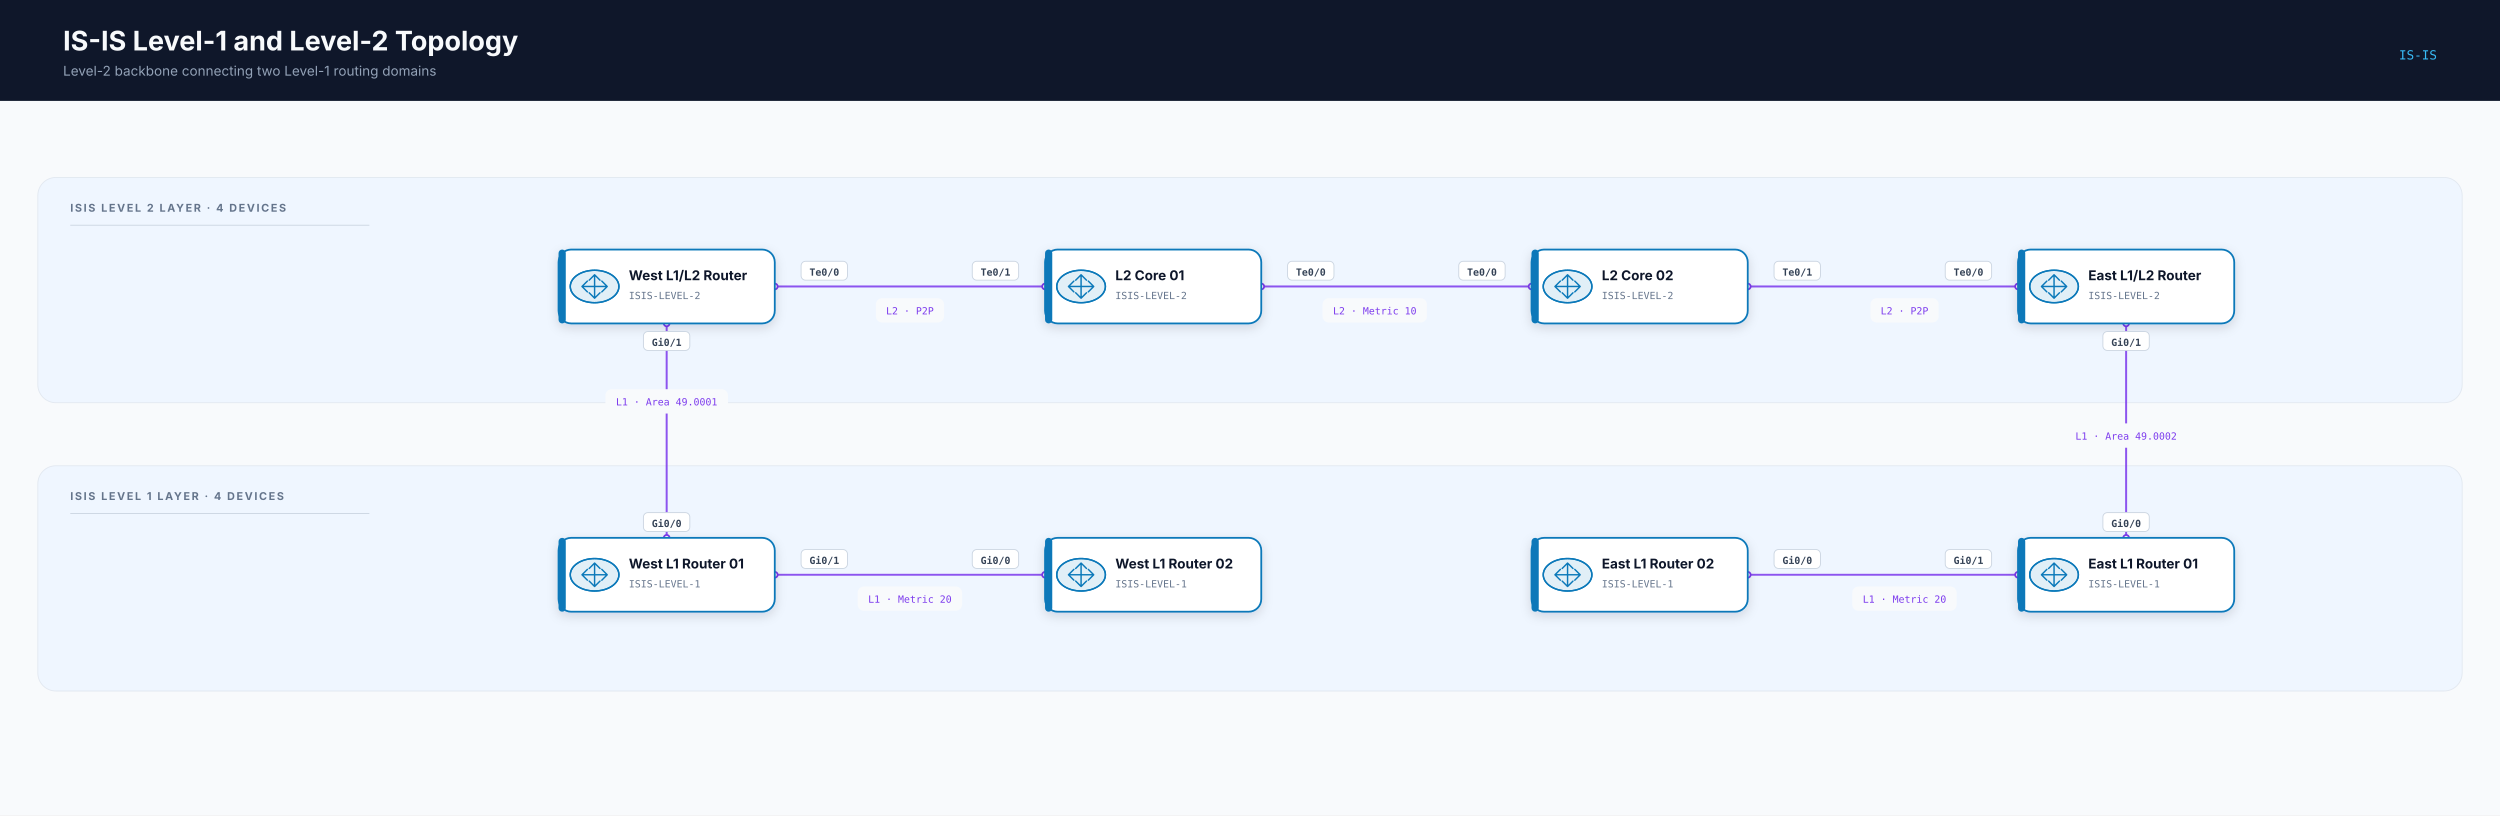
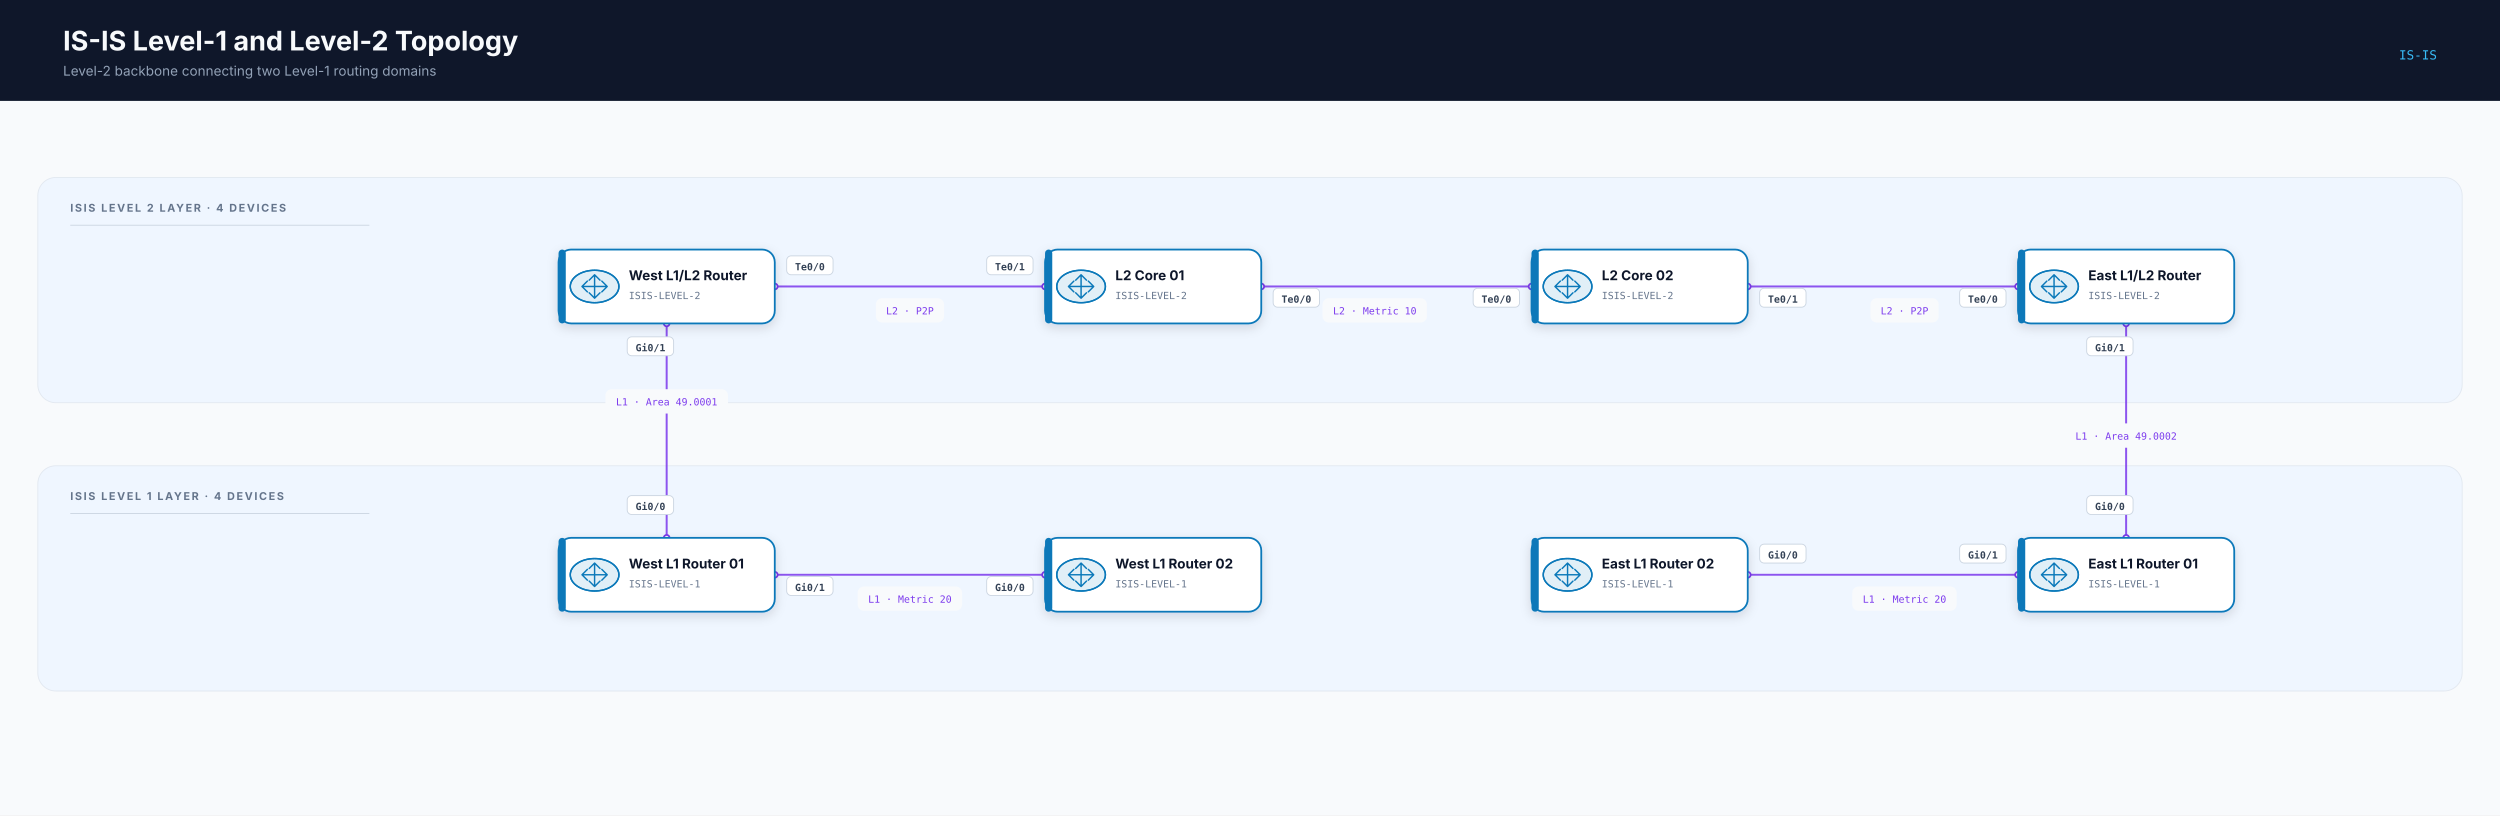
<svg xmlns="http://www.w3.org/2000/svg" class="theme-light" width="2775" height="905" viewBox="0 0 2775 905" role="img" shape-rendering="geometricPrecision">
  <defs>
    <filter id="shadow" x="-20%" y="-20%" width="140%" height="150%">
      <feDropShadow dx="0" dy="4" stdDeviation="6" flood-color="#0f172a" flood-opacity=".14" />
    </filter>
  </defs>
  <rect width="100%" height="100%" fill="#f8fafc" />
  <rect x="0" y="0" width="2775" height="112" fill="#0f172a" />
  <text x="70" y="56" fill="#f8fafc" font-family="Inter,Segoe UI,sans-serif" font-size="30" font-weight="700">IS-IS Level-1 and Level-2 Topology</text>
  <text x="70" y="84" fill="#94a3b8" font-family="Inter,Segoe UI,sans-serif" font-size="15">Level-2 backbone connecting two Level-1 routing domains</text>
  <text x="2705" y="66" text-anchor="end" fill="#38bdf8" font-family="ui-monospace,SFMono-Regular,monospace" font-size="14">IS-IS</text>
  <rect x="42" y="197.0" width="2691.0" height="250.0" rx="20" fill="#eff6ff" stroke="#e2e8f0" />
  <rect x="42" y="517.0" width="2691.0" height="250.0" rx="20" fill="#eff6ff" stroke="#e2e8f0" />
  <g id="row-headings">
    <g class="row-heading row-heading-isis-level-2">
      <path d="M78 250.0 H410" stroke="#cbd5e1" stroke-width="1" />
      <text x="78" y="235.0" fill="#64748b" font-family="Inter,Segoe UI,sans-serif" font-size="12" font-weight="700" letter-spacing="1.8">ISIS LEVEL 2 LAYER · 4 DEVICES</text>
    </g>
    <g class="row-heading row-heading-isis-level-1">
      <path d="M78 570.0 H410" stroke="#cbd5e1" stroke-width="1" />
      <text x="78" y="555.0" fill="#64748b" font-family="Inter,Segoe UI,sans-serif" font-size="12" font-weight="700" letter-spacing="1.8">ISIS LEVEL 1 LAYER · 4 DEVICES</text>
    </g>
  </g>
  <g id="links">
    <g id="link-1" data-netdiag-kind="link">
      <path d="M 1400.0 318.0 H 1454.0 L 1646.0 318.0 H 1700.0" fill="none" stroke="#7c3aed" stroke-width="2.2" stroke-linecap="round" stroke-linejoin="round" opacity=".86" />
      <circle cx="1400.0" cy="318.0" r="3.2" fill="#ffffff" stroke="#7c3aed" stroke-width="2" />
      <circle cx="1700.0" cy="318.0" r="3.2" fill="#ffffff" stroke="#7c3aed" stroke-width="2" />
    </g>
    <g id="link-2" data-netdiag-kind="link">
      <path d="M 1160.0 318.0 H 1106.0 L 914.0 318.0 H 860.0" fill="none" stroke="#7c3aed" stroke-width="2.2" stroke-linecap="round" stroke-linejoin="round" opacity=".86" />
      <circle cx="1160.0" cy="318.0" r="3.2" fill="#ffffff" stroke="#7c3aed" stroke-width="2" />
      <circle cx="860.0" cy="318.0" r="3.2" fill="#ffffff" stroke="#7c3aed" stroke-width="2" />
    </g>
    <g id="link-3" data-netdiag-kind="link">
      <path d="M 1940.0 318.0 H 1994.0 L 2186.0 318.0 H 2240.0" fill="none" stroke="#7c3aed" stroke-width="2.2" stroke-linecap="round" stroke-linejoin="round" opacity=".86" />
      <circle cx="1940.0" cy="318.0" r="3.2" fill="#ffffff" stroke="#7c3aed" stroke-width="2" />
      <circle cx="2240.0" cy="318.0" r="3.2" fill="#ffffff" stroke="#7c3aed" stroke-width="2" />
    </g>
    <g id="link-4" data-netdiag-kind="link">
      <path d="M 740.0 359.0 V 411.4 L 740.0 544.6 V 597.0" fill="none" stroke="#7c3aed" stroke-width="2.2" stroke-linecap="round" stroke-linejoin="round" opacity=".86" />
      <circle cx="740.0" cy="359.0" r="3.2" fill="#ffffff" stroke="#7c3aed" stroke-width="2" />
      <circle cx="740.0" cy="597.0" r="3.2" fill="#ffffff" stroke="#7c3aed" stroke-width="2" />
    </g>
    <g id="link-5" data-netdiag-kind="link">
      <path d="M 860.0 638.0 H 914.0 L 1106.0 638.0 H 1160.0" fill="none" stroke="#7c3aed" stroke-width="2.2" stroke-linecap="round" stroke-linejoin="round" opacity=".86" />
      <circle cx="860.0" cy="638.0" r="3.2" fill="#ffffff" stroke="#7c3aed" stroke-width="2" />
      <circle cx="1160.0" cy="638.0" r="3.2" fill="#ffffff" stroke="#7c3aed" stroke-width="2" />
    </g>
    <g id="link-6" data-netdiag-kind="link">
      <path d="M 2360.0 359.0 V 411.4 L 2360.0 544.6 V 597.0" fill="none" stroke="#7c3aed" stroke-width="2.2" stroke-linecap="round" stroke-linejoin="round" opacity=".86" />
      <circle cx="2360.0" cy="359.0" r="3.2" fill="#ffffff" stroke="#7c3aed" stroke-width="2" />
      <circle cx="2360.0" cy="597.0" r="3.2" fill="#ffffff" stroke="#7c3aed" stroke-width="2" />
    </g>
    <g id="link-7" data-netdiag-kind="link">
      <path d="M 2240.0 638.0 H 2186.0 L 1994.0 638.0 H 1940.0" fill="none" stroke="#7c3aed" stroke-width="2.2" stroke-linecap="round" stroke-linejoin="round" opacity=".86" />
      <circle cx="2240.0" cy="638.0" r="3.2" fill="#ffffff" stroke="#7c3aed" stroke-width="2" />
      <circle cx="1940.0" cy="638.0" r="3.2" fill="#ffffff" stroke="#7c3aed" stroke-width="2" />
    </g>
  </g>
  <g id="nodes">
    <g id="east-l1-r1" data-netdiag-kind="node" filter="url(#shadow)">
      <rect x="2240.0" y="597.0" width="240.0" height="82.0" rx="14" fill="#ffffff" stroke="#0878b9" stroke-width="2" />
      <rect x="2240.0" y="597.0" width="8" height="82.0" rx="4" fill="#0878b9" />
      <g class="device-icon device-icon-router" transform="translate(2280.0 638.0)" stroke="#0878b9" fill="none" stroke-width="1.6" stroke-linecap="round" stroke-linejoin="round">
        <ellipse cx="0" cy="0" rx="27" ry="18" fill="#0878b9" fill-opacity=".12" />
        <ellipse cx="0" cy="0" rx="27" ry="18" />
        <path d="M-14 0h28M8-6l6 6-6 6M14 0H-14M-8-6l-6 6 6 6" />
        <path d="M0-13v26M-6-7l6-6 6 6M-6 7l6 6 6-6" />
      </g>
      <text class="node-title" x="2318.0" y="631.0" fill="#0f172a" font-family="Inter,Segoe UI,Arial,sans-serif" font-size="15" font-weight="700">East L1 Router 01</text>
      <text x="2318.0" y="652.0" fill="#64748b" font-family="ui-monospace,SFMono-Regular,monospace" font-size="11">ISIS-LEVEL-1</text>
    </g>
    <g id="east-l1-r2" data-netdiag-kind="node" filter="url(#shadow)">
      <rect x="1700.0" y="597.0" width="240.0" height="82.0" rx="14" fill="#ffffff" stroke="#0878b9" stroke-width="2" />
      <rect x="1700.0" y="597.0" width="8" height="82.0" rx="4" fill="#0878b9" />
      <g class="device-icon device-icon-router" transform="translate(1740.0 638.0)" stroke="#0878b9" fill="none" stroke-width="1.6" stroke-linecap="round" stroke-linejoin="round">
        <ellipse cx="0" cy="0" rx="27" ry="18" fill="#0878b9" fill-opacity=".12" />
        <ellipse cx="0" cy="0" rx="27" ry="18" />
        <path d="M-14 0h28M8-6l6 6-6 6M14 0H-14M-8-6l-6 6 6 6" />
        <path d="M0-13v26M-6-7l6-6 6 6M-6 7l6 6 6-6" />
      </g>
      <text class="node-title" x="1778.0" y="631.0" fill="#0f172a" font-family="Inter,Segoe UI,Arial,sans-serif" font-size="15" font-weight="700">East L1 Router 02</text>
      <text x="1778.0" y="652.0" fill="#64748b" font-family="ui-monospace,SFMono-Regular,monospace" font-size="11">ISIS-LEVEL-1</text>
    </g>
    <g id="l1l2-east" data-netdiag-kind="node" filter="url(#shadow)">
      <rect x="2240.0" y="277.0" width="240.0" height="82.0" rx="14" fill="#ffffff" stroke="#0878b9" stroke-width="2" />
      <rect x="2240.0" y="277.0" width="8" height="82.0" rx="4" fill="#0878b9" />
      <g class="device-icon device-icon-router" transform="translate(2280.0 318.0)" stroke="#0878b9" fill="none" stroke-width="1.6" stroke-linecap="round" stroke-linejoin="round">
        <ellipse cx="0" cy="0" rx="27" ry="18" fill="#0878b9" fill-opacity=".12" />
        <ellipse cx="0" cy="0" rx="27" ry="18" />
        <path d="M-14 0h28M8-6l6 6-6 6M14 0H-14M-8-6l-6 6 6 6" />
        <path d="M0-13v26M-6-7l6-6 6 6M-6 7l6 6 6-6" />
      </g>
      <text class="node-title" x="2318.0" y="311.0" fill="#0f172a" font-family="Inter,Segoe UI,Arial,sans-serif" font-size="15" font-weight="700">East L1/L2 Router</text>
      <text x="2318.0" y="332.0" fill="#64748b" font-family="ui-monospace,SFMono-Regular,monospace" font-size="11">ISIS-LEVEL-2</text>
    </g>
    <g id="l1l2-west" data-netdiag-kind="node" filter="url(#shadow)">
      <rect x="620.0" y="277.0" width="240.0" height="82.0" rx="14" fill="#ffffff" stroke="#0878b9" stroke-width="2" />
      <rect x="620.0" y="277.0" width="8" height="82.0" rx="4" fill="#0878b9" />
      <g class="device-icon device-icon-router" transform="translate(660.0 318.0)" stroke="#0878b9" fill="none" stroke-width="1.6" stroke-linecap="round" stroke-linejoin="round">
        <ellipse cx="0" cy="0" rx="27" ry="18" fill="#0878b9" fill-opacity=".12" />
        <ellipse cx="0" cy="0" rx="27" ry="18" />
        <path d="M-14 0h28M8-6l6 6-6 6M14 0H-14M-8-6l-6 6 6 6" />
        <path d="M0-13v26M-6-7l6-6 6 6M-6 7l6 6 6-6" />
      </g>
      <text class="node-title" x="698.0" y="311.0" fill="#0f172a" font-family="Inter,Segoe UI,Arial,sans-serif" font-size="15" font-weight="700">West L1/L2 Router</text>
      <text x="698.0" y="332.0" fill="#64748b" font-family="ui-monospace,SFMono-Regular,monospace" font-size="11">ISIS-LEVEL-2</text>
    </g>
    <g id="l2-core-01" data-netdiag-kind="node" filter="url(#shadow)">
      <rect x="1160.0" y="277.0" width="240.0" height="82.0" rx="14" fill="#ffffff" stroke="#0878b9" stroke-width="2" />
      <rect x="1160.0" y="277.0" width="8" height="82.0" rx="4" fill="#0878b9" />
      <g class="device-icon device-icon-router" transform="translate(1200.0 318.0)" stroke="#0878b9" fill="none" stroke-width="1.6" stroke-linecap="round" stroke-linejoin="round">
        <ellipse cx="0" cy="0" rx="27" ry="18" fill="#0878b9" fill-opacity=".12" />
        <ellipse cx="0" cy="0" rx="27" ry="18" />
        <path d="M-14 0h28M8-6l6 6-6 6M14 0H-14M-8-6l-6 6 6 6" />
        <path d="M0-13v26M-6-7l6-6 6 6M-6 7l6 6 6-6" />
      </g>
      <text class="node-title" x="1238.0" y="311.0" fill="#0f172a" font-family="Inter,Segoe UI,Arial,sans-serif" font-size="15" font-weight="700">L2 Core 01</text>
      <text x="1238.0" y="332.0" fill="#64748b" font-family="ui-monospace,SFMono-Regular,monospace" font-size="11">ISIS-LEVEL-2</text>
    </g>
    <g id="l2-core-02" data-netdiag-kind="node" filter="url(#shadow)">
      <rect x="1700.0" y="277.0" width="240.0" height="82.0" rx="14" fill="#ffffff" stroke="#0878b9" stroke-width="2" />
      <rect x="1700.0" y="277.0" width="8" height="82.0" rx="4" fill="#0878b9" />
      <g class="device-icon device-icon-router" transform="translate(1740.0 318.0)" stroke="#0878b9" fill="none" stroke-width="1.6" stroke-linecap="round" stroke-linejoin="round">
        <ellipse cx="0" cy="0" rx="27" ry="18" fill="#0878b9" fill-opacity=".12" />
        <ellipse cx="0" cy="0" rx="27" ry="18" />
        <path d="M-14 0h28M8-6l6 6-6 6M14 0H-14M-8-6l-6 6 6 6" />
        <path d="M0-13v26M-6-7l6-6 6 6M-6 7l6 6 6-6" />
      </g>
      <text class="node-title" x="1778.0" y="311.0" fill="#0f172a" font-family="Inter,Segoe UI,Arial,sans-serif" font-size="15" font-weight="700">L2 Core 02</text>
      <text x="1778.0" y="332.0" fill="#64748b" font-family="ui-monospace,SFMono-Regular,monospace" font-size="11">ISIS-LEVEL-2</text>
    </g>
    <g id="west-l1-r1" data-netdiag-kind="node" filter="url(#shadow)">
      <rect x="620.0" y="597.0" width="240.0" height="82.0" rx="14" fill="#ffffff" stroke="#0878b9" stroke-width="2" />
      <rect x="620.0" y="597.0" width="8" height="82.0" rx="4" fill="#0878b9" />
      <g class="device-icon device-icon-router" transform="translate(660.0 638.0)" stroke="#0878b9" fill="none" stroke-width="1.6" stroke-linecap="round" stroke-linejoin="round">
        <ellipse cx="0" cy="0" rx="27" ry="18" fill="#0878b9" fill-opacity=".12" />
        <ellipse cx="0" cy="0" rx="27" ry="18" />
        <path d="M-14 0h28M8-6l6 6-6 6M14 0H-14M-8-6l-6 6 6 6" />
        <path d="M0-13v26M-6-7l6-6 6 6M-6 7l6 6 6-6" />
      </g>
      <text class="node-title" x="698.0" y="631.0" fill="#0f172a" font-family="Inter,Segoe UI,Arial,sans-serif" font-size="15" font-weight="700">West L1 Router 01</text>
      <text x="698.0" y="652.0" fill="#64748b" font-family="ui-monospace,SFMono-Regular,monospace" font-size="11">ISIS-LEVEL-1</text>
    </g>
    <g id="west-l1-r2" data-netdiag-kind="node" filter="url(#shadow)">
      <rect x="1160.0" y="597.0" width="240.0" height="82.0" rx="14" fill="#ffffff" stroke="#0878b9" stroke-width="2" />
      <rect x="1160.0" y="597.0" width="8" height="82.0" rx="4" fill="#0878b9" />
      <g class="device-icon device-icon-router" transform="translate(1200.0 638.0)" stroke="#0878b9" fill="none" stroke-width="1.6" stroke-linecap="round" stroke-linejoin="round">
        <ellipse cx="0" cy="0" rx="27" ry="18" fill="#0878b9" fill-opacity=".12" />
        <ellipse cx="0" cy="0" rx="27" ry="18" />
        <path d="M-14 0h28M8-6l6 6-6 6M14 0H-14M-8-6l-6 6 6 6" />
        <path d="M0-13v26M-6-7l6-6 6 6M-6 7l6 6 6-6" />
      </g>
      <text class="node-title" x="1238.0" y="631.0" fill="#0f172a" font-family="Inter,Segoe UI,Arial,sans-serif" font-size="15" font-weight="700">West L1 Router 02</text>
      <text x="1238.0" y="652.0" fill="#64748b" font-family="ui-monospace,SFMono-Regular,monospace" font-size="11">ISIS-LEVEL-1</text>
    </g>
  </g>
  <g id="link-annotations" pointer-events="none">
    <g id="link-annotation-1" class="link-annotation">
-       <rect class="interface-label-badge" x="1429.2" y="290.0" width="51.5" height="21.0" rx="5.0" fill="#ffffff" stroke="#cbd5e1" stroke-width="1" />
-       <text class="interface-label-text" x="1455.0" y="306.0" text-anchor="middle" fill="#334155" font-family="ui-monospace,SFMono-Regular,monospace" font-size="11" font-weight="650">Te0/0</text>
-       <rect class="interface-label-badge" x="1619.2" y="290.0" width="51.5" height="21.0" rx="5.0" fill="#ffffff" stroke="#cbd5e1" stroke-width="1" />
-       <text class="interface-label-text" x="1645.0" y="306.0" text-anchor="middle" fill="#334155" font-family="ui-monospace,SFMono-Regular,monospace" font-size="11" font-weight="650">Te0/0</text>
+       <rect class="interface-label-badge" x="1413.2" y="320.0" width="51.5" height="21.0" rx="5.0" fill="#ffffff" stroke="#cbd5e1" stroke-width="1" />
+       <text class="interface-label-text" x="1439.0" y="336.0" text-anchor="middle" fill="#334155" font-family="ui-monospace,SFMono-Regular,monospace" font-size="11" font-weight="650">Te0/0</text>
+       <rect class="interface-label-badge" x="1635.2" y="320.0" width="51.5" height="21.0" rx="5.0" fill="#ffffff" stroke="#cbd5e1" stroke-width="1" />
+       <text class="interface-label-text" x="1661.0" y="336.0" text-anchor="middle" fill="#334155" font-family="ui-monospace,SFMono-Regular,monospace" font-size="11" font-weight="650">Te0/0</text>
      <rect class="label-mask" x="1470.0" y="333.0" width="111.9" height="23" rx="5" fill="#f8fafc" stroke="#f8fafc" stroke-width="4" />
      <text x="1526.0" y="349.0" text-anchor="middle" fill="#7c3aed" font-family="ui-monospace,SFMono-Regular,monospace" font-size="11" font-weight="500">L2 · Metric 10</text>
    </g>
    <g id="link-annotation-2" class="link-annotation">
-       <rect class="interface-label-badge" x="1079.2" y="290.0" width="51.5" height="21.0" rx="5.0" fill="#ffffff" stroke="#cbd5e1" stroke-width="1" />
-       <text class="interface-label-text" x="1105.0" y="306.0" text-anchor="middle" fill="#334155" font-family="ui-monospace,SFMono-Regular,monospace" font-size="11" font-weight="650">Te0/1</text>
-       <rect class="interface-label-badge" x="889.2" y="290.0" width="51.5" height="21.0" rx="5.0" fill="#ffffff" stroke="#cbd5e1" stroke-width="1" />
-       <text class="interface-label-text" x="915.0" y="306.0" text-anchor="middle" fill="#334155" font-family="ui-monospace,SFMono-Regular,monospace" font-size="11" font-weight="650">Te0/0</text>
+       <rect class="interface-label-badge" x="1095.2" y="284.0" width="51.5" height="21.0" rx="5.0" fill="#ffffff" stroke="#cbd5e1" stroke-width="1" />
+       <text class="interface-label-text" x="1121.0" y="300.0" text-anchor="middle" fill="#334155" font-family="ui-monospace,SFMono-Regular,monospace" font-size="11" font-weight="650">Te0/1</text>
+       <rect class="interface-label-badge" x="873.2" y="284.0" width="51.5" height="21.0" rx="5.0" fill="#ffffff" stroke="#cbd5e1" stroke-width="1" />
+       <text class="interface-label-text" x="899.0" y="300.0" text-anchor="middle" fill="#334155" font-family="ui-monospace,SFMono-Regular,monospace" font-size="11" font-weight="650">Te0/0</text>
      <rect class="label-mask" x="974.2" y="333.0" width="71.7" height="23" rx="5" fill="#f8fafc" stroke="#f8fafc" stroke-width="4" />
      <text x="1010.0" y="349.0" text-anchor="middle" fill="#7c3aed" font-family="ui-monospace,SFMono-Regular,monospace" font-size="11" font-weight="500">L2 · P2P</text>
    </g>
    <g id="link-annotation-3" class="link-annotation">
-       <rect class="interface-label-badge" x="1969.2" y="290.0" width="51.5" height="21.0" rx="5.0" fill="#ffffff" stroke="#cbd5e1" stroke-width="1" />
-       <text class="interface-label-text" x="1995.0" y="306.0" text-anchor="middle" fill="#334155" font-family="ui-monospace,SFMono-Regular,monospace" font-size="11" font-weight="650">Te0/1</text>
-       <rect class="interface-label-badge" x="2159.2" y="290.0" width="51.5" height="21.0" rx="5.0" fill="#ffffff" stroke="#cbd5e1" stroke-width="1" />
-       <text class="interface-label-text" x="2185.0" y="306.0" text-anchor="middle" fill="#334155" font-family="ui-monospace,SFMono-Regular,monospace" font-size="11" font-weight="650">Te0/0</text>
+       <rect class="interface-label-badge" x="1953.2" y="320.0" width="51.5" height="21.0" rx="5.0" fill="#ffffff" stroke="#cbd5e1" stroke-width="1" />
+       <text class="interface-label-text" x="1979.0" y="336.0" text-anchor="middle" fill="#334155" font-family="ui-monospace,SFMono-Regular,monospace" font-size="11" font-weight="650">Te0/1</text>
+       <rect class="interface-label-badge" x="2175.2" y="320.0" width="51.5" height="21.0" rx="5.0" fill="#ffffff" stroke="#cbd5e1" stroke-width="1" />
+       <text class="interface-label-text" x="2201.0" y="336.0" text-anchor="middle" fill="#334155" font-family="ui-monospace,SFMono-Regular,monospace" font-size="11" font-weight="650">Te0/0</text>
      <rect class="label-mask" x="2078.2" y="333.0" width="71.7" height="23" rx="5" fill="#f8fafc" stroke="#f8fafc" stroke-width="4" />
      <text x="2114.0" y="349.0" text-anchor="middle" fill="#7c3aed" font-family="ui-monospace,SFMono-Regular,monospace" font-size="11" font-weight="500">L2 · P2P</text>
    </g>
    <g id="link-annotation-4" class="link-annotation">
-       <rect class="interface-label-badge" x="714.2" y="368.0" width="51.5" height="21.0" rx="5.0" fill="#ffffff" stroke="#cbd5e1" stroke-width="1" />
-       <text class="interface-label-text" x="740.0" y="384.0" text-anchor="middle" fill="#334155" font-family="ui-monospace,SFMono-Regular,monospace" font-size="11" font-weight="650">Gi0/1</text>
-       <rect class="interface-label-badge" x="714.2" y="569.0" width="51.5" height="21.0" rx="5.0" fill="#ffffff" stroke="#cbd5e1" stroke-width="1" />
-       <text class="interface-label-text" x="740.0" y="585.0" text-anchor="middle" fill="#334155" font-family="ui-monospace,SFMono-Regular,monospace" font-size="11" font-weight="650">Gi0/0</text>
+       <rect class="interface-label-badge" x="696.2" y="373.9" width="51.5" height="21.0" rx="5.0" fill="#ffffff" stroke="#cbd5e1" stroke-width="1" />
+       <text class="interface-label-text" x="722.0" y="389.9" text-anchor="middle" fill="#334155" font-family="ui-monospace,SFMono-Regular,monospace" font-size="11" font-weight="650">Gi0/1</text>
+       <rect class="interface-label-badge" x="696.2" y="550.1" width="51.5" height="21.0" rx="5.0" fill="#ffffff" stroke="#cbd5e1" stroke-width="1" />
+       <text class="interface-label-text" x="722.0" y="566.1" text-anchor="middle" fill="#334155" font-family="ui-monospace,SFMono-Regular,monospace" font-size="11" font-weight="650">Gi0/0</text>
      <rect class="label-mask" x="674.0" y="434.0" width="132.1" height="23" rx="5" fill="#f8fafc" stroke="#f8fafc" stroke-width="4" />
      <text x="740.0" y="450.0" text-anchor="middle" fill="#7c3aed" font-family="ui-monospace,SFMono-Regular,monospace" font-size="11" font-weight="500">L1 · Area 49.0001</text>
    </g>
    <g id="link-annotation-5" class="link-annotation">
-       <rect class="interface-label-badge" x="889.2" y="610.0" width="51.5" height="21.0" rx="5.0" fill="#ffffff" stroke="#cbd5e1" stroke-width="1" />
-       <text class="interface-label-text" x="915.0" y="626.0" text-anchor="middle" fill="#334155" font-family="ui-monospace,SFMono-Regular,monospace" font-size="11" font-weight="650">Gi0/1</text>
-       <rect class="interface-label-badge" x="1079.2" y="610.0" width="51.5" height="21.0" rx="5.0" fill="#ffffff" stroke="#cbd5e1" stroke-width="1" />
-       <text class="interface-label-text" x="1105.0" y="626.0" text-anchor="middle" fill="#334155" font-family="ui-monospace,SFMono-Regular,monospace" font-size="11" font-weight="650">Gi0/0</text>
+       <rect class="interface-label-badge" x="873.2" y="640.0" width="51.5" height="21.0" rx="5.0" fill="#ffffff" stroke="#cbd5e1" stroke-width="1" />
+       <text class="interface-label-text" x="899.0" y="656.0" text-anchor="middle" fill="#334155" font-family="ui-monospace,SFMono-Regular,monospace" font-size="11" font-weight="650">Gi0/1</text>
+       <rect class="interface-label-badge" x="1095.2" y="640.0" width="51.5" height="21.0" rx="5.0" fill="#ffffff" stroke="#cbd5e1" stroke-width="1" />
+       <text class="interface-label-text" x="1121.0" y="656.0" text-anchor="middle" fill="#334155" font-family="ui-monospace,SFMono-Regular,monospace" font-size="11" font-weight="650">Gi0/0</text>
      <rect class="label-mask" x="954.0" y="653.0" width="111.9" height="23" rx="5" fill="#f8fafc" stroke="#f8fafc" stroke-width="4" />
      <text x="1010.0" y="669.0" text-anchor="middle" fill="#7c3aed" font-family="ui-monospace,SFMono-Regular,monospace" font-size="11" font-weight="500">L1 · Metric 20</text>
    </g>
    <g id="link-annotation-6" class="link-annotation">
-       <rect class="interface-label-badge" x="2334.2" y="368.0" width="51.5" height="21.0" rx="5.0" fill="#ffffff" stroke="#cbd5e1" stroke-width="1" />
-       <text class="interface-label-text" x="2360.0" y="384.0" text-anchor="middle" fill="#334155" font-family="ui-monospace,SFMono-Regular,monospace" font-size="11" font-weight="650">Gi0/1</text>
-       <rect class="interface-label-badge" x="2334.2" y="569.0" width="51.5" height="21.0" rx="5.0" fill="#ffffff" stroke="#cbd5e1" stroke-width="1" />
-       <text class="interface-label-text" x="2360.0" y="585.0" text-anchor="middle" fill="#334155" font-family="ui-monospace,SFMono-Regular,monospace" font-size="11" font-weight="650">Gi0/0</text>
+       <rect class="interface-label-badge" x="2316.2" y="373.9" width="51.5" height="21.0" rx="5.0" fill="#ffffff" stroke="#cbd5e1" stroke-width="1" />
+       <text class="interface-label-text" x="2342.0" y="389.9" text-anchor="middle" fill="#334155" font-family="ui-monospace,SFMono-Regular,monospace" font-size="11" font-weight="650">Gi0/1</text>
+       <rect class="interface-label-badge" x="2316.2" y="550.1" width="51.5" height="21.0" rx="5.0" fill="#ffffff" stroke="#cbd5e1" stroke-width="1" />
+       <text class="interface-label-text" x="2342.0" y="566.1" text-anchor="middle" fill="#334155" font-family="ui-monospace,SFMono-Regular,monospace" font-size="11" font-weight="650">Gi0/0</text>
      <rect class="label-mask" x="2294.0" y="472.0" width="132.1" height="23" rx="5" fill="#f8fafc" stroke="#f8fafc" stroke-width="4" />
      <text x="2360.0" y="488.0" text-anchor="middle" fill="#7c3aed" font-family="ui-monospace,SFMono-Regular,monospace" font-size="11" font-weight="500">L1 · Area 49.0002</text>
    </g>
    <g id="link-annotation-7" class="link-annotation">
-       <rect class="interface-label-badge" x="2159.2" y="610.0" width="51.5" height="21.0" rx="5.0" fill="#ffffff" stroke="#cbd5e1" stroke-width="1" />
-       <text class="interface-label-text" x="2185.0" y="626.0" text-anchor="middle" fill="#334155" font-family="ui-monospace,SFMono-Regular,monospace" font-size="11" font-weight="650">Gi0/1</text>
-       <rect class="interface-label-badge" x="1969.2" y="610.0" width="51.5" height="21.0" rx="5.0" fill="#ffffff" stroke="#cbd5e1" stroke-width="1" />
-       <text class="interface-label-text" x="1995.0" y="626.0" text-anchor="middle" fill="#334155" font-family="ui-monospace,SFMono-Regular,monospace" font-size="11" font-weight="650">Gi0/0</text>
+       <rect class="interface-label-badge" x="2175.2" y="604.0" width="51.5" height="21.0" rx="5.0" fill="#ffffff" stroke="#cbd5e1" stroke-width="1" />
+       <text class="interface-label-text" x="2201.0" y="620.0" text-anchor="middle" fill="#334155" font-family="ui-monospace,SFMono-Regular,monospace" font-size="11" font-weight="650">Gi0/1</text>
+       <rect class="interface-label-badge" x="1953.2" y="604.0" width="51.5" height="21.0" rx="5.0" fill="#ffffff" stroke="#cbd5e1" stroke-width="1" />
+       <text class="interface-label-text" x="1979.0" y="620.0" text-anchor="middle" fill="#334155" font-family="ui-monospace,SFMono-Regular,monospace" font-size="11" font-weight="650">Gi0/0</text>
      <rect class="label-mask" x="2058.0" y="653.0" width="111.9" height="23" rx="5" fill="#f8fafc" stroke="#f8fafc" stroke-width="4" />
      <text x="2114.0" y="669.0" text-anchor="middle" fill="#7c3aed" font-family="ui-monospace,SFMono-Regular,monospace" font-size="11" font-weight="500">L1 · Metric 20</text>
    </g>
  </g>
</svg>
